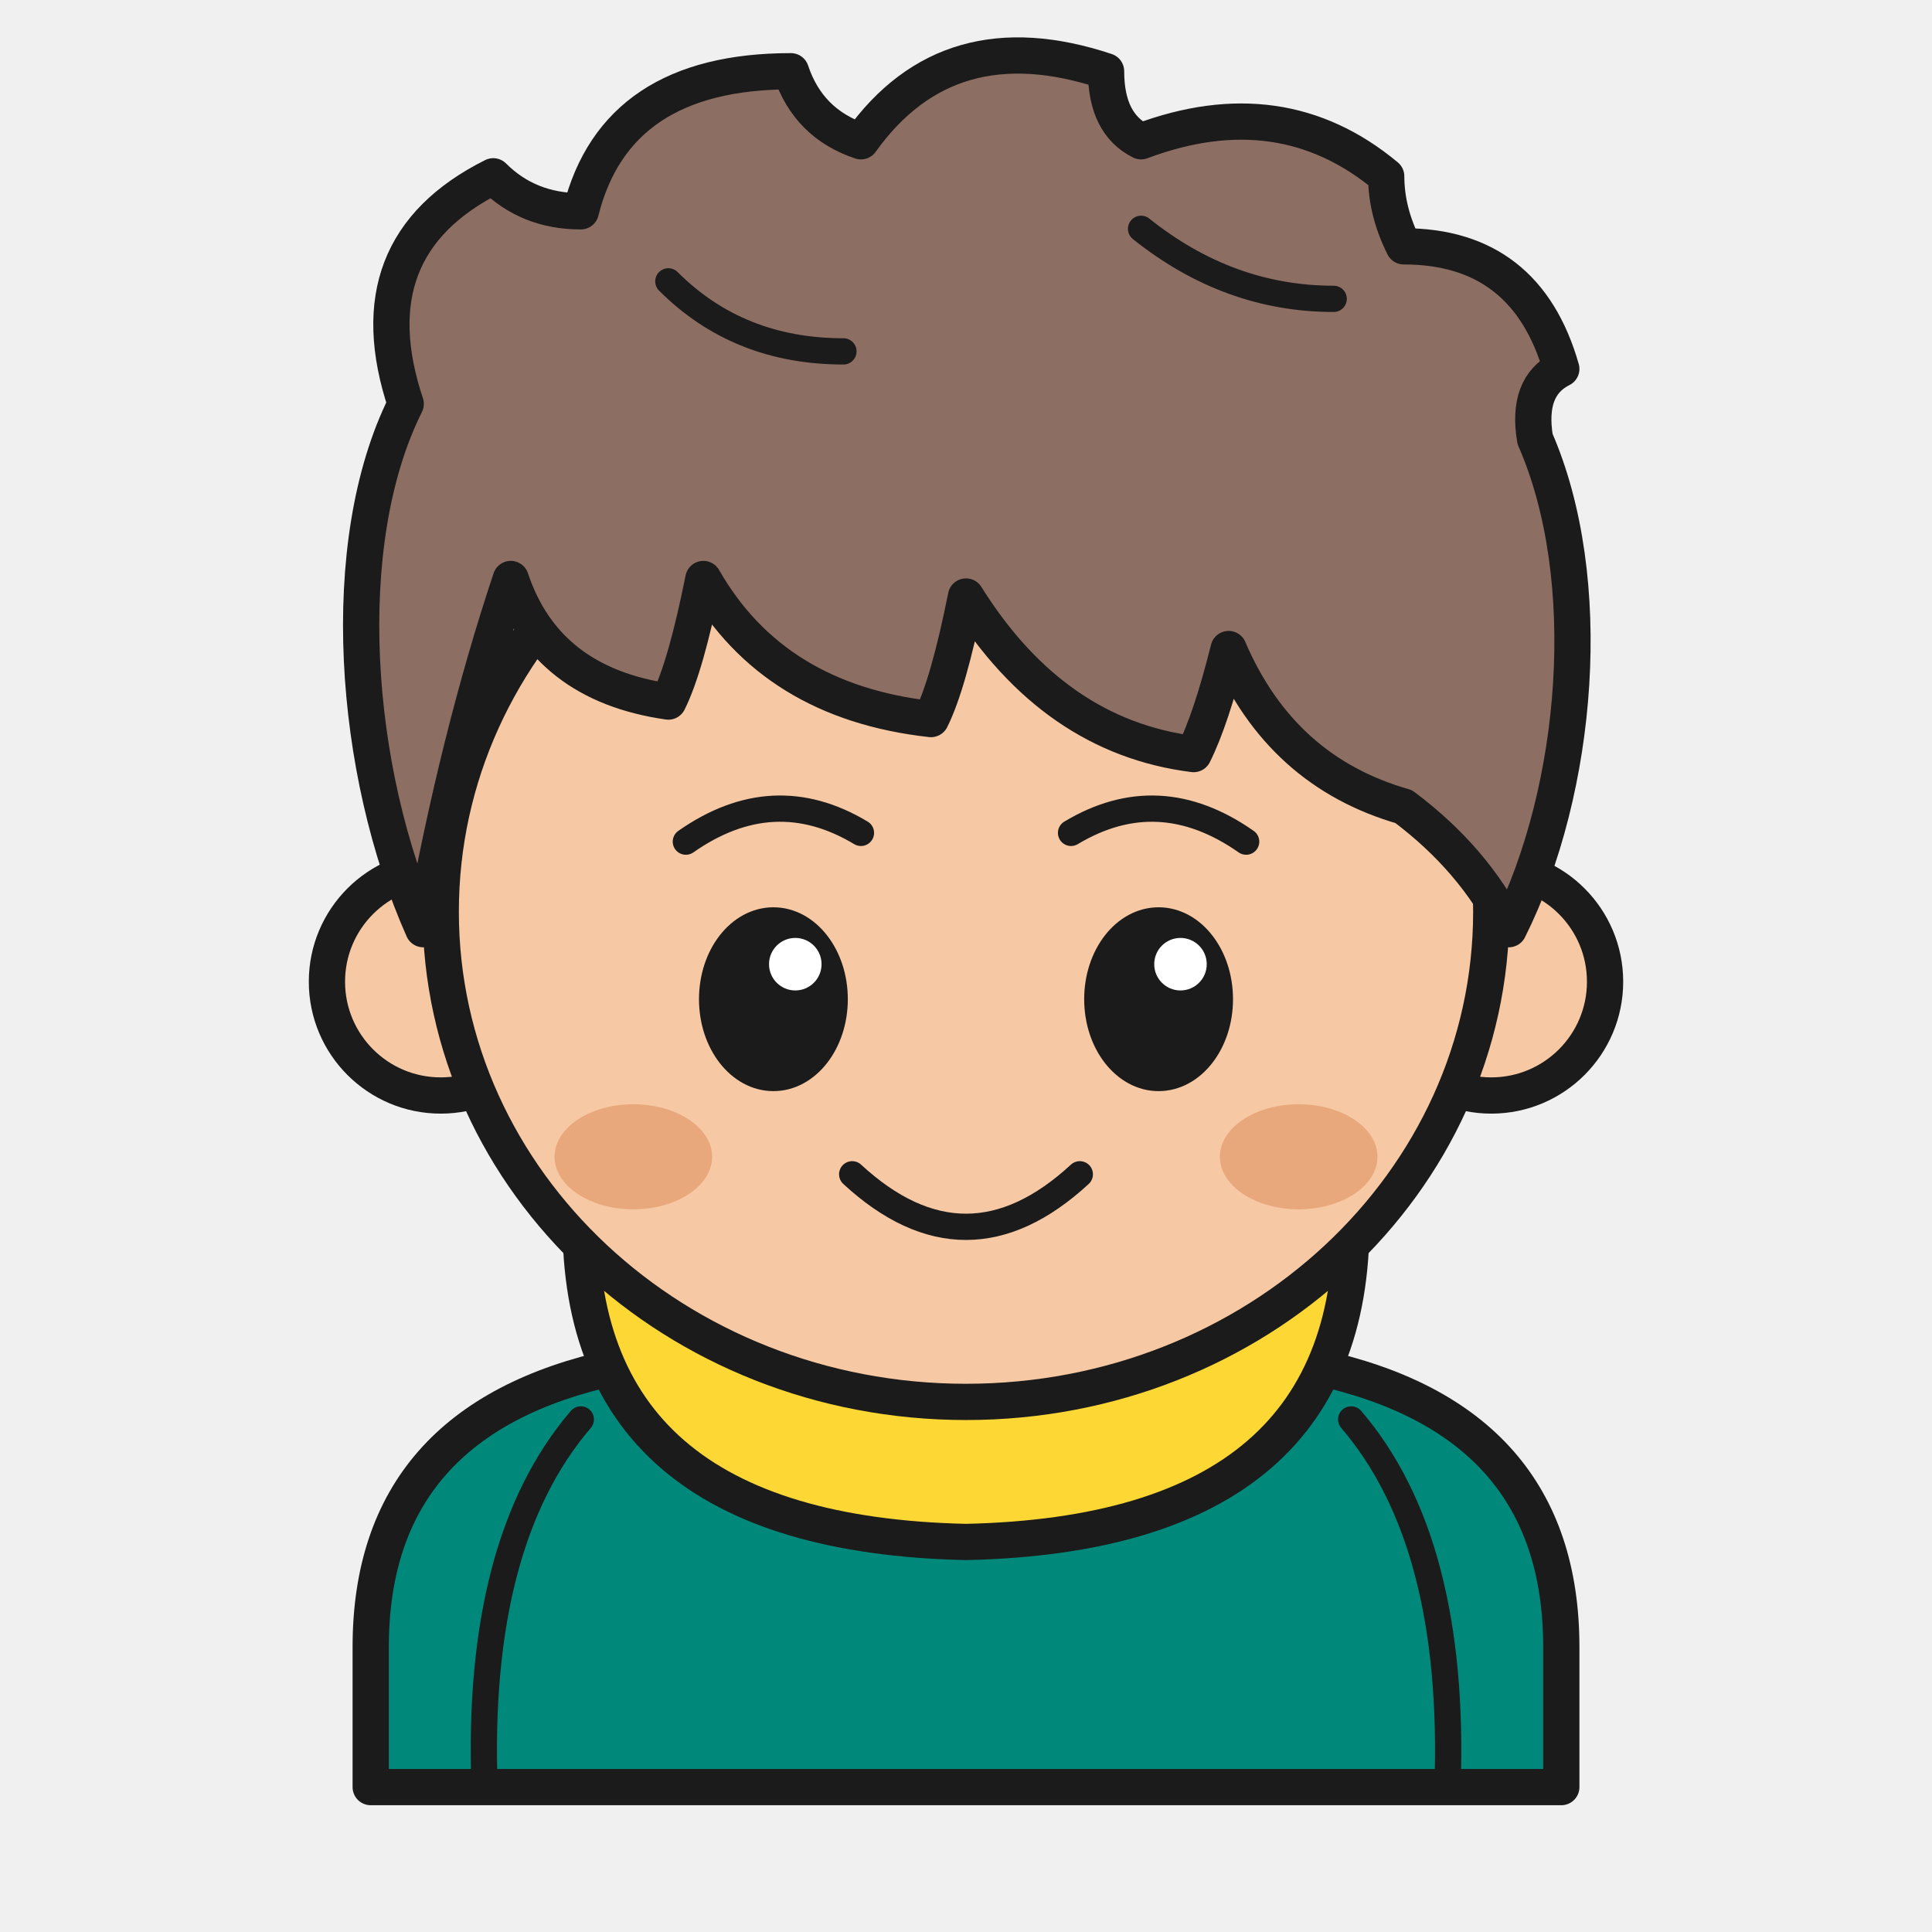
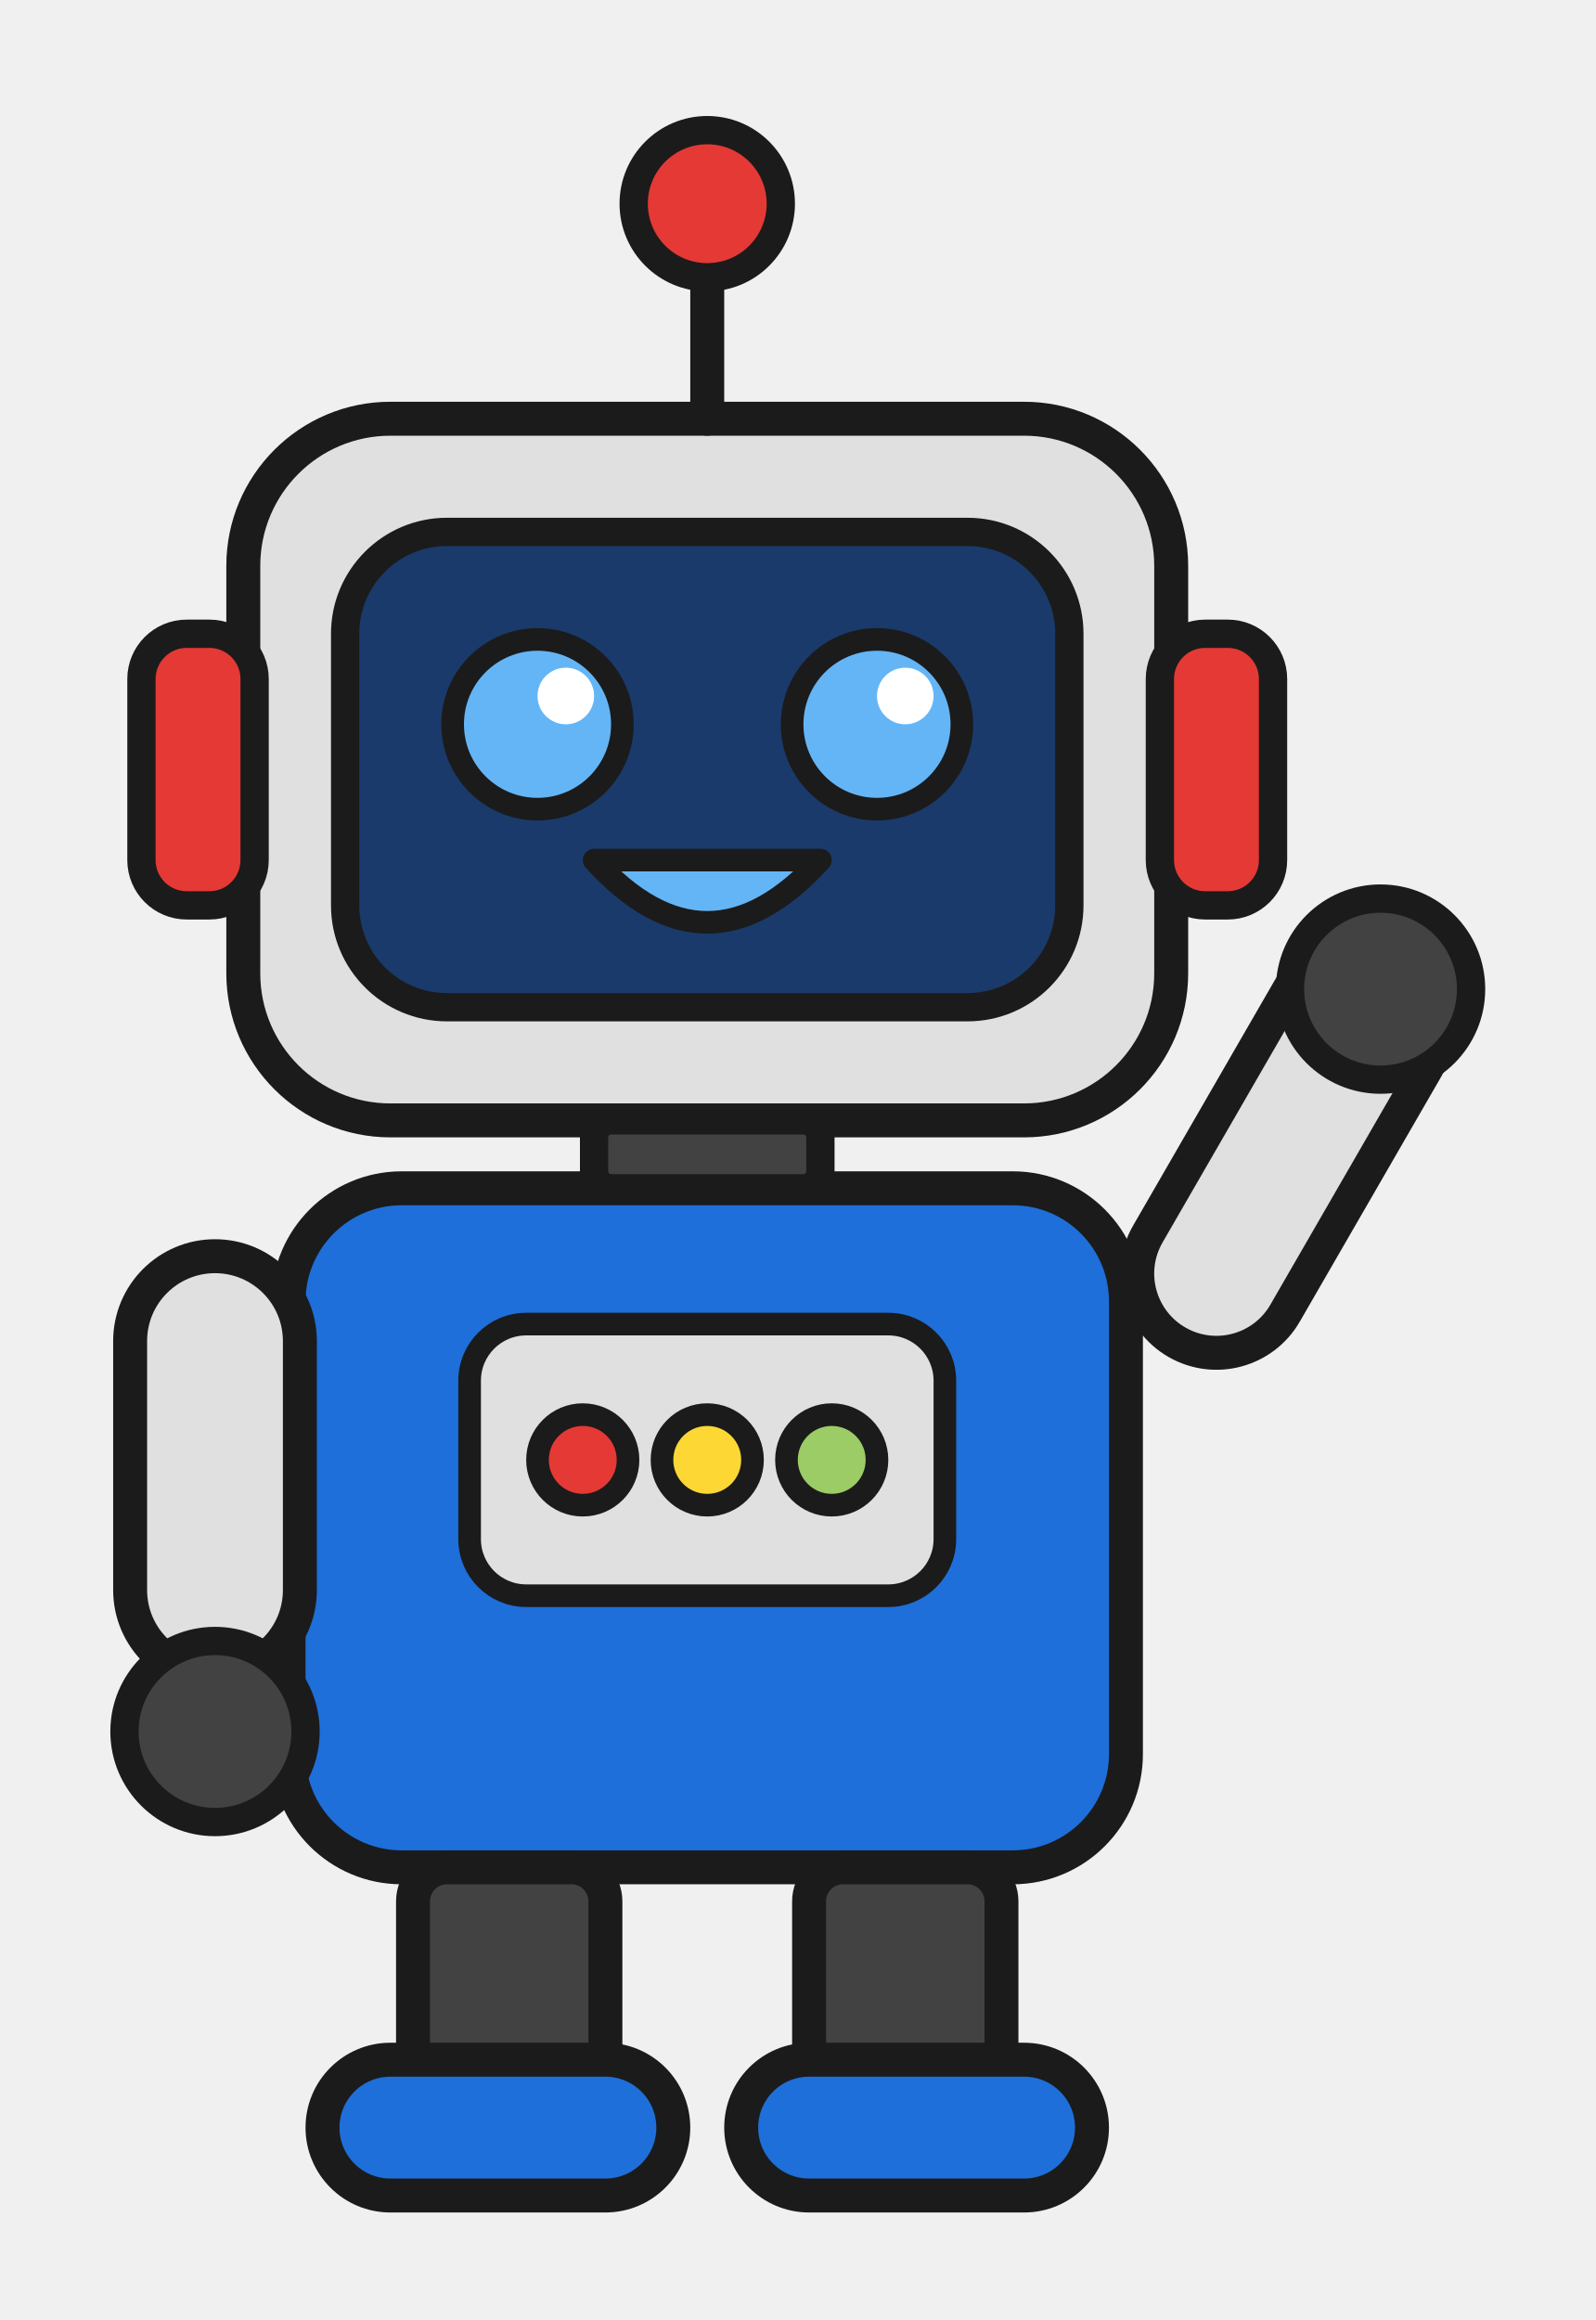
- <svg xmlns="http://www.w3.org/2000/svg" viewBox="0 0 320 320" width="320" height="320">
-   <g transform="translate(160,151) scale(1.45)">
-     <g stroke="#1B1B1B" stroke-width="4.14" stroke-linecap="round" stroke-linejoin="round">
-       <path d="M-68,100 L-68,84 Q-68,58 -40,52 L40,52 Q68,58 68,84 L68,100 Z" fill="#00897B" />
-     </g>
-     <g stroke="#1B1B1B" stroke-width="3" stroke-linecap="round" stroke-linejoin="round">
-       <path d="M-44,58 Q-56,72 -55,100 M44,58 Q56,72 55,100" fill="none" />
-     </g>
-     <g stroke="#1B1B1B" stroke-width="4.14" stroke-linecap="round" stroke-linejoin="round">
-       <path d="M-44,34 Q-45,71 0,72 Q45,71 44,34 L22,34 Q22,50 0,52 Q-22,50 -22,34 Z" fill="#FDD835" />
-     </g>
-   </g>
-   <g transform="translate(160,151) scale(1.45)">
-     <g stroke="#1B1B1B" stroke-width="4.14" stroke-linecap="round" stroke-linejoin="round">
-       <path d="M-73,8 A13,13 0 1 0 -47,8 A13,13 0 1 0 -73,8 Z" fill="#F6C9A4" />
-       <path d="M47,8 A13,13 0 1 0 73,8 A13,13 0 1 0 47,8 Z" fill="#F6C9A4" />
-       <path d="M-60,0 A60,56 0 1 0 60,0 A60,56 0 1 0 -60,0 Z" fill="#F6C9A4" />
-       <path d="M-62,2 C-70,-16 -72,-42 -64,-58 Q-70,-76 -54,-84 Q-50,-80 -44,-80 Q-40,-96 -20,-96 Q-18,-90 -12,-88 Q-2,-102 16,-96 Q16,-90 20,-88 Q36,-94 48,-84 Q48,-80 50,-76 Q64,-76 68,-62 Q64,-60 65,-54 C72,-38 70,-14 62,2 Q58,-6 50,-12 Q36,-16 30,-30 Q28,-22 26,-18 Q10,-20 0,-36 Q-2,-26 -4,-22 Q-22,-24 -30,-38 Q-32,-28 -34,-24 Q-48,-26 -52,-38 Q-58,-20 -62,2 Z" fill="#8D6E63" />
-     </g>
-     <g stroke="#1B1B1B" stroke-width="3" stroke-linecap="round" stroke-linejoin="round">
-       <path d="M-34,-72 Q-26,-64 -14,-64 M20,-78 Q30,-70 42,-70" fill="none" />
-     </g>
-     <g stroke="#1B1B1B" stroke-width="3" stroke-linecap="round" stroke-linejoin="round">
-       <path d="M-29,10 A7,9 0 1 0 -15,10 A7,9 0 1 0 -29,10 Z" fill="#1B1B1B" stroke-width="3" />
-       <path d="M15,10 A7,9 0 1 0 29,10 A7,9 0 1 0 15,10 Z" fill="#1B1B1B" stroke-width="3" />
-       <path d="M-22.5,6 A3,3 0 1 0 -16.5,6 A3,3 0 1 0 -22.5,6 Z" fill="#FFFFFF" stroke="none" data-noink="1" />
-       <path d="M21.5,6 A3,3 0 1 0 27.5,6 A3,3 0 1 0 21.5,6 Z" fill="#FFFFFF" stroke="none" data-noink="1" />
-       <path d="M-47,28 A9,6 0 1 0 -29,28 A9,6 0 1 0 -47,28 Z" fill="#E8A87C" stroke="none" data-noink="1" />
-       <path d="M29,28 A9,6 0 1 0 47,28 A9,6 0 1 0 29,28 Z" fill="#E8A87C" stroke="none" data-noink="1" />
-       <path d="M-32,-8 Q-22,-15 -12,-9 M12,-9 Q22,-15 32,-8" fill="none" />
-       <path d="M-13,30 Q0,42 13,30" fill="none" />
-     </g>
-   </g>
+ <svg xmlns="http://www.w3.org/2000/svg" viewBox="0 0 282 410" width="282" height="410">
+   <rect id="head" x="43" y="74" width="164" height="124" rx="26" fill="#E0E0E0" stroke="#1B1B1B" stroke-width="6" stroke-linecap="round" stroke-linejoin="round" />
+   <rect id="body" x="51" y="210" width="148" height="120" rx="20" fill="#1E6FD9" stroke="#1B1B1B" stroke-width="6" stroke-linecap="round" stroke-linejoin="round" />
+   <rect id="neck" x="105" y="198" width="40" height="12" rx="3" fill="#424242" stroke="#1B1B1B" stroke-width="5" stroke-linecap="round" stroke-linejoin="round" />
+   <rect id="arm_l" x="23" y="222" width="30" height="74" rx="15" fill="#E0E0E0" stroke="#1B1B1B" stroke-width="6" stroke-linecap="round" stroke-linejoin="round" />
+   <circle id="hand_l" cx="38" cy="306" r="16" fill="#424242" stroke="#1B1B1B" stroke-width="5" stroke-linecap="round" stroke-linejoin="round" />
+   <rect id="arm_r" x="197" y="160" width="28" height="78" rx="14" transform="rotate(30 211 232)" fill="#E0E0E0" stroke="#1B1B1B" stroke-width="6" stroke-linecap="round" stroke-linejoin="round" />
+   <circle id="hand_r" cx="244" cy="174.8" r="16" fill="#424242" stroke="#1B1B1B" stroke-width="5" stroke-linecap="round" stroke-linejoin="round" />
+   <rect id="leg_l" x="73" y="330" width="34" height="38" rx="6" fill="#424242" stroke="#1B1B1B" stroke-width="6" stroke-linecap="round" stroke-linejoin="round" />
+   <rect id="leg_r" x="143" y="330" width="34" height="38" rx="6" fill="#424242" stroke="#1B1B1B" stroke-width="6" stroke-linecap="round" stroke-linejoin="round" />
+   <rect id="foot_l" x="57" y="364" width="62" height="24" rx="12" fill="#1E6FD9" stroke="#1B1B1B" stroke-width="6" stroke-linecap="round" stroke-linejoin="round" />
+   <rect id="foot_r" x="131" y="364" width="62" height="24" rx="12" fill="#1E6FD9" stroke="#1B1B1B" stroke-width="6" stroke-linecap="round" stroke-linejoin="round" />
+   <rect id="visor" x="61" y="94" width="128" height="84" rx="18" fill="#1A3A6B" stroke="#1B1B1B" stroke-width="5" stroke-linecap="round" stroke-linejoin="round" />
+   <circle id="eye_l" cx="95" cy="128" r="15" fill="#64B5F6" stroke="#1B1B1B" stroke-width="4" stroke-linecap="round" stroke-linejoin="round" />
+   <circle id="eye_r" cx="155" cy="128" r="15" fill="#64B5F6" stroke="#1B1B1B" stroke-width="4" stroke-linecap="round" stroke-linejoin="round" />
+   <circle cx="100" cy="123" r="5" fill="#FFFFFF" data-noink="1" />
+   <circle cx="160" cy="123" r="5" fill="#FFFFFF" data-noink="1" />
+   <path id="smile" d="M 105,152 Q 125,174 145,152 Z" fill="#64B5F6" stroke="#1B1B1B" stroke-width="4" stroke-linecap="round" stroke-linejoin="round" />
+   <rect id="ear_l" x="25" y="112" width="20" height="48" rx="8" fill="#E53935" stroke="#1B1B1B" stroke-width="5" stroke-linecap="round" stroke-linejoin="round" />
+   <rect id="ear_r" x="205" y="112" width="20" height="48" rx="8" fill="#E53935" stroke="#1B1B1B" stroke-width="5" stroke-linecap="round" stroke-linejoin="round" />
+   <line x1="125" y1="74" x2="125" y2="46" fill="none" stroke="#1B1B1B" stroke-width="6" stroke-linecap="round" stroke-linejoin="round" />
+   <circle id="antenna" cx="125" cy="36" r="13" fill="#E53935" stroke="#1B1B1B" stroke-width="5" stroke-linecap="round" stroke-linejoin="round" />
+   <rect id="panel" x="83" y="234" width="84" height="48" rx="10" fill="#E0E0E0" stroke="#1B1B1B" stroke-width="4" stroke-linecap="round" stroke-linejoin="round" />
+   <circle cx="103" cy="258" r="8" fill="#E53935" stroke="#1B1B1B" stroke-width="4" stroke-linecap="round" stroke-linejoin="round" />
+   <circle cx="125" cy="258" r="8" fill="#FDD835" stroke="#1B1B1B" stroke-width="4" stroke-linecap="round" stroke-linejoin="round" />
+   <circle cx="147" cy="258" r="8" fill="#9CCC65" stroke="#1B1B1B" stroke-width="4" stroke-linecap="round" stroke-linejoin="round" />
</svg>
